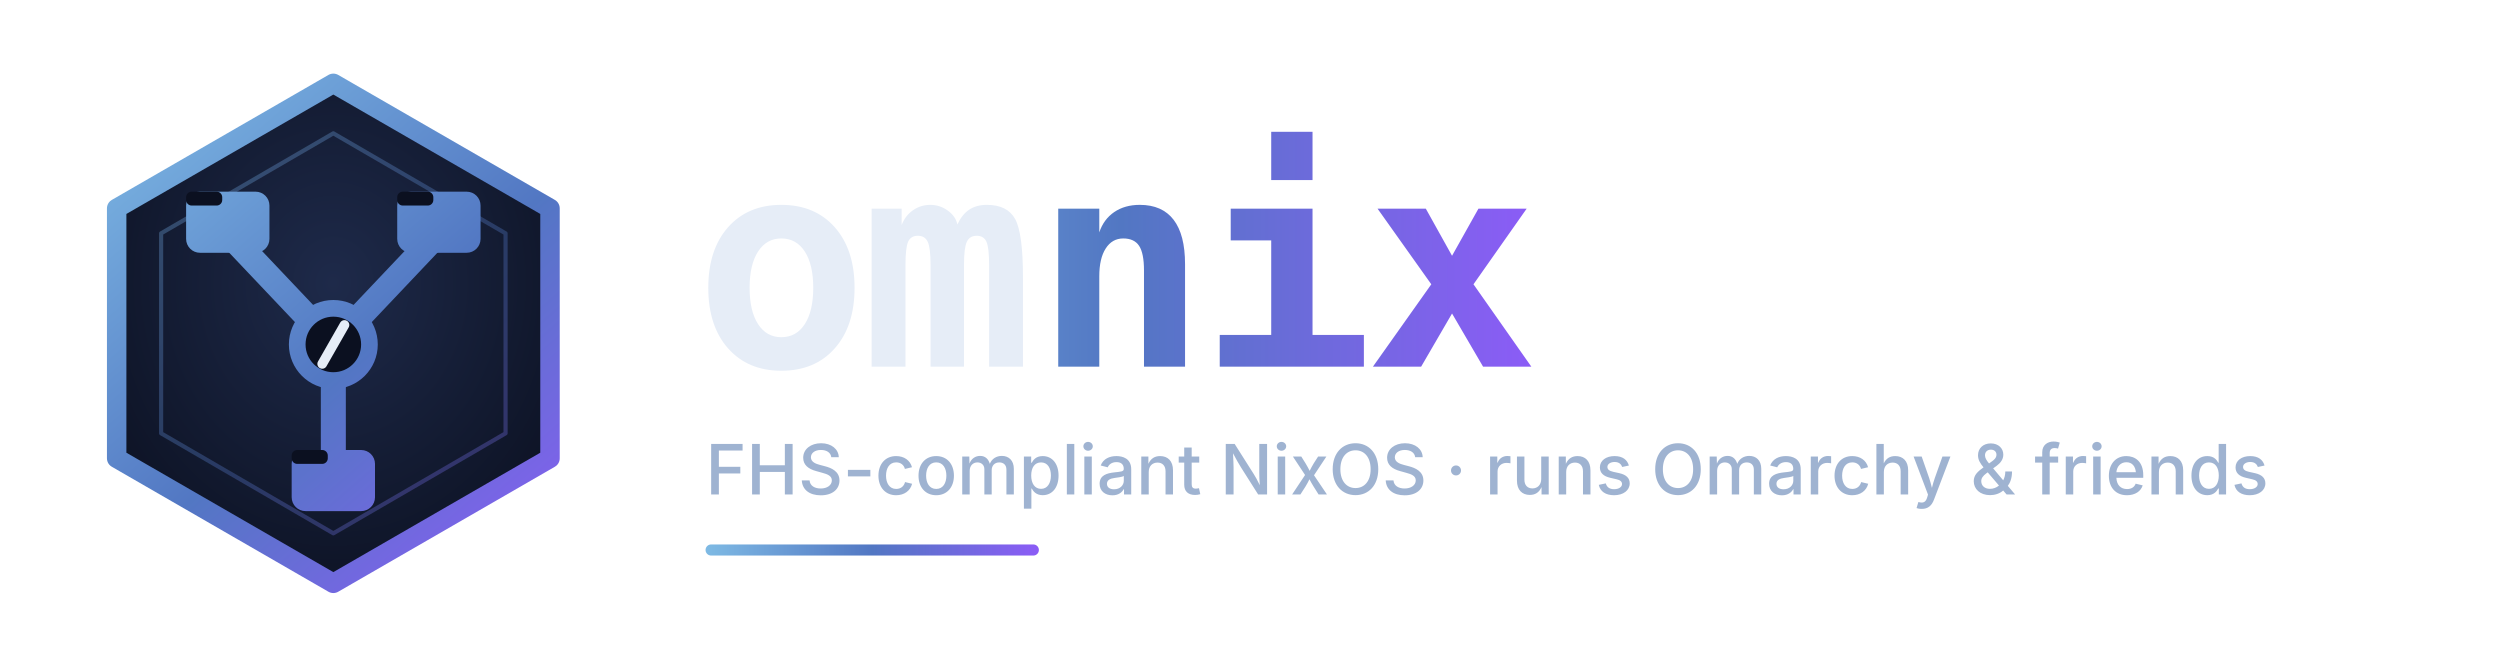
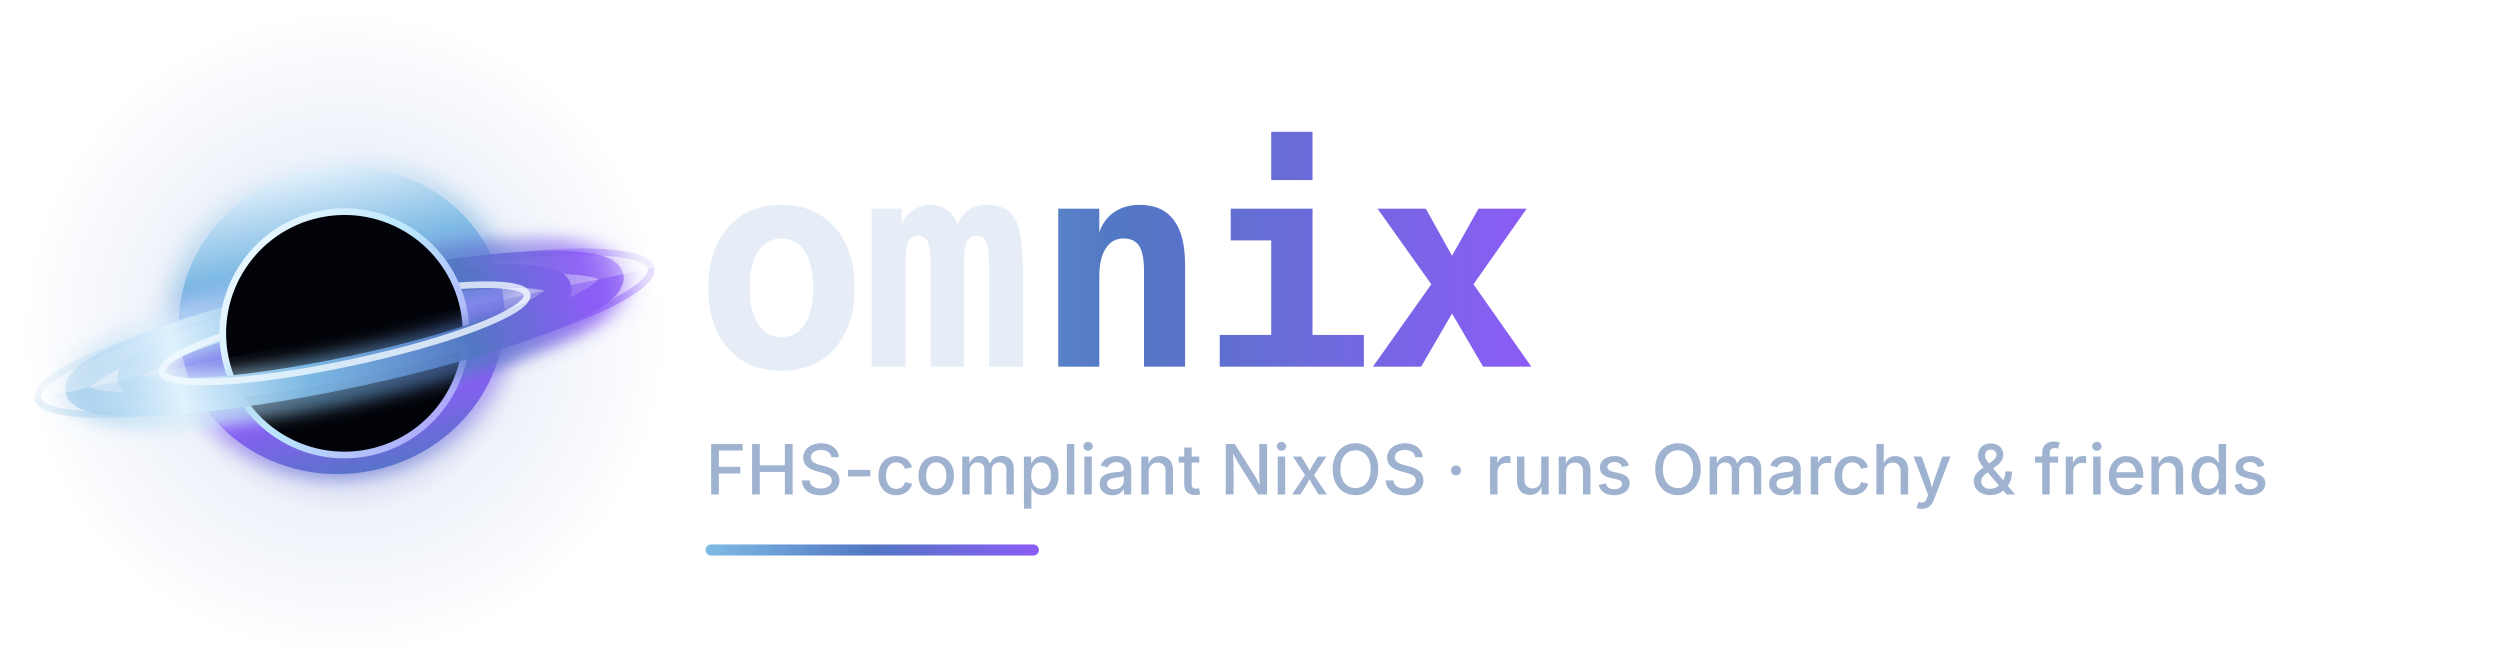
<svg xmlns="http://www.w3.org/2000/svg" viewBox="0 0 900 240" width="900" height="240" role="img" aria-label="Omnix — FHS-compliant NixOS">
  <defs>
-     <linearGradient id="g" gradientUnits="userSpaceOnUse" x1="22" y1="10" x2="178" y2="190">
-       <stop offset="0" stop-color="#7EBAE4" />
-       <stop offset="0.55" stop-color="#5277C3" />
-       <stop offset="1" stop-color="#8B5CF6" />
+     <radialGradient id="bh-glow" cx="100" cy="100" r="98" gradientUnits="userSpaceOnUse">
+       <stop offset="0.30" stop-color="#8B5CF6" stop-opacity="0.4" />
+       <stop offset="0.55" stop-color="#5277C3" stop-opacity="0.1" />
+       <stop offset="1" stop-color="#5277C3" stop-opacity="0" />
+     </radialGradient>
+     <linearGradient id="bh-disk" x1="8" y1="0" x2="192" y2="0" gradientUnits="userSpaceOnUse">
+       <stop offset="0" stop-color="#7EBAE4" stop-opacity="0.2" />
+       <stop offset="0.22" stop-color="#E0F2FE" />
+       <stop offset="0.42" stop-color="#7EBAE4" />
+       <stop offset="0.7" stop-color="#5277C3" />
+       <stop offset="0.9" stop-color="#8B5CF6" />
+       <stop offset="1" stop-color="#8B5CF6" stop-opacity="0.2" />
    </linearGradient>
+     <linearGradient id="bh-lens" x1="0" y1="46" x2="0" y2="145" gradientUnits="userSpaceOnUse">
+       <stop offset="0" stop-color="#F0F9FF" />
+       <stop offset="0.3" stop-color="#7EBAE4" />
+       <stop offset="0.75" stop-color="#8B5CF6" />
+       <stop offset="1" stop-color="#5277C3" />
+     </linearGradient>
+     <linearGradient id="bh-ring" x1="60" y1="60" x2="140" y2="140" gradientUnits="userSpaceOnUse">
+       <stop offset="0" stop-color="#FFFFFF" />
+       <stop offset="0.5" stop-color="#BAE6FD" />
+       <stop offset="1" stop-color="#A78BFA" />
+     </linearGradient>
+     <filter id="bh-blur" x="-20%" y="-20%" width="140%" height="140%">
+       <feGaussianBlur stdDeviation="3" />
+     </filter>
+     <filter id="bh-soft" x="-20%" y="-20%" width="140%" height="140%">
+       <feGaussianBlur stdDeviation="1.2" />
+     </filter>
+     <clipPath id="bh-front">
+       <rect x="0" y="100" width="200" height="100" />
+     </clipPath>
    <linearGradient id="gt" x1="0" y1="0" x2="1" y2="0">
      <stop offset="0" stop-color="#7EBAE4" />
      <stop offset="0.5" stop-color="#5277C3" />
      <stop offset="1" stop-color="#8B5CF6" />
    </linearGradient>
-     <radialGradient id="bg" cx="0.5" cy="0.4" r="0.7">
-       <stop offset="0" stop-color="#1E2A4A" />
-       <stop offset="1" stop-color="#0B1020" />
-     </radialGradient>
  </defs>
-   <g transform="translate(20,20)">
-     <polygon points="100,10 178,55 178,145 100,190 22,145 22,55" fill="url(#bg)" stroke="url(#g)" stroke-width="7" stroke-linejoin="round" />
-     <polygon points="100,28 162,64 162,136 100,172 38,136 38,64" fill="none" stroke="url(#g)" stroke-width="1.5" stroke-opacity="0.35" stroke-linejoin="round" />
-     <g stroke="url(#g)" stroke-width="9" stroke-linecap="round" fill="none">
-       <path d="M100 104 L64 66" />
-       <path d="M100 104 L136 66" />
-       <path d="M100 104 L100 150" />
+   <g transform="translate(4,0) scale(1.2)">
+     <circle cx="100" cy="100" r="96" fill="url(#bh-glow)" />
+     <g transform="rotate(-12 100 100)">
+       <path d="M48 95a52 49 0 1 0 104 0a52 49 0 1 0 -104 0Z M64 100a36 36 0 1 1 72 0a36 36 0 1 1 -72 0Z" fill="url(#bh-lens)" fill-rule="evenodd" opacity="0.55" filter="url(#bh-blur)" />
+       <path d="M51 96a49 46 0 1 0 98 0a49 46 0 1 0 -98 0Z M64 100a36 36 0 1 1 72 0a36 36 0 1 1 -72 0Z" fill="url(#bh-lens)" fill-rule="evenodd" />
+       <g>
+         <ellipse cx="100" cy="100" rx="78" ry="13" fill="none" stroke="url(#bh-disk)" stroke-width="16" opacity="0.6" filter="url(#bh-blur)" />
+         <ellipse cx="100" cy="100" rx="94" ry="15" fill="none" stroke="url(#bh-disk)" stroke-width="2" opacity="0.5" />
+         <ellipse cx="100" cy="100" rx="82" ry="13" fill="none" stroke="url(#bh-disk)" stroke-width="7" opacity="0.85" />
+         <ellipse cx="100" cy="100" rx="66" ry="10.5" fill="none" stroke="url(#bh-disk)" stroke-width="7" />
+         <ellipse cx="100" cy="100" rx="56" ry="9" fill="none" stroke="#F0F9FF" stroke-width="2" opacity="0.8" />
+       </g>
+       <circle cx="100" cy="100" r="36.5" fill="#020308" stroke="url(#bh-ring)" stroke-width="2" />
+       <g clip-path="url(#bh-front)">
+         <ellipse cx="100" cy="100" rx="78" ry="13" fill="none" stroke="url(#bh-disk)" stroke-width="16" opacity="0.6" filter="url(#bh-blur)" />
+         <ellipse cx="100" cy="100" rx="94" ry="15" fill="none" stroke="url(#bh-disk)" stroke-width="2" opacity="0.5" />
+         <ellipse cx="100" cy="100" rx="82" ry="13" fill="none" stroke="url(#bh-disk)" stroke-width="7" opacity="0.85" />
+         <ellipse cx="100" cy="100" rx="66" ry="10.5" fill="none" stroke="url(#bh-disk)" stroke-width="7" />
+         <ellipse cx="100" cy="100" rx="56" ry="9" fill="none" stroke="#F0F9FF" stroke-width="2" opacity="0.8" />
+       </g>
    </g>
-     <g fill="url(#g)">
-       <rect x="47" y="49" width="30" height="22" rx="5" />
-       <rect x="123" y="49" width="30" height="22" rx="5" />
-       <rect x="85" y="142" width="30" height="22" rx="5" />
-     </g>
-     <g fill="#0B1020">
-       <rect x="47" y="49" width="13" height="5" rx="2" />
-       <rect x="123" y="49" width="13" height="5" rx="2" />
-       <rect x="85" y="142" width="13" height="5" rx="2" />
-     </g>
-     <circle cx="100" cy="104" r="13" fill="#0B1020" stroke="url(#g)" stroke-width="6" />
-     <path d="M104 97 L96 111" stroke="#E6EDF7" stroke-width="3.5" stroke-linecap="round" />
  </g>
  <text x="250" y="132" font-family="'JetBrains Mono','SF Mono',Menlo,Consolas,monospace" font-size="104" font-weight="800" letter-spacing="-3" fill="#E6EDF7">om<tspan fill="url(#gt)">nix</tspan>
  </text>
  <text x="254" y="178" font-family="'Inter','Segoe UI',Helvetica,Arial,sans-serif" font-size="25" font-weight="500" fill="#9FB3D1">FHS-compliant NixOS · runs Omarchy &amp; friends</text>
  <rect x="254" y="196" width="120" height="4" rx="2" fill="url(#gt)" />
</svg>
